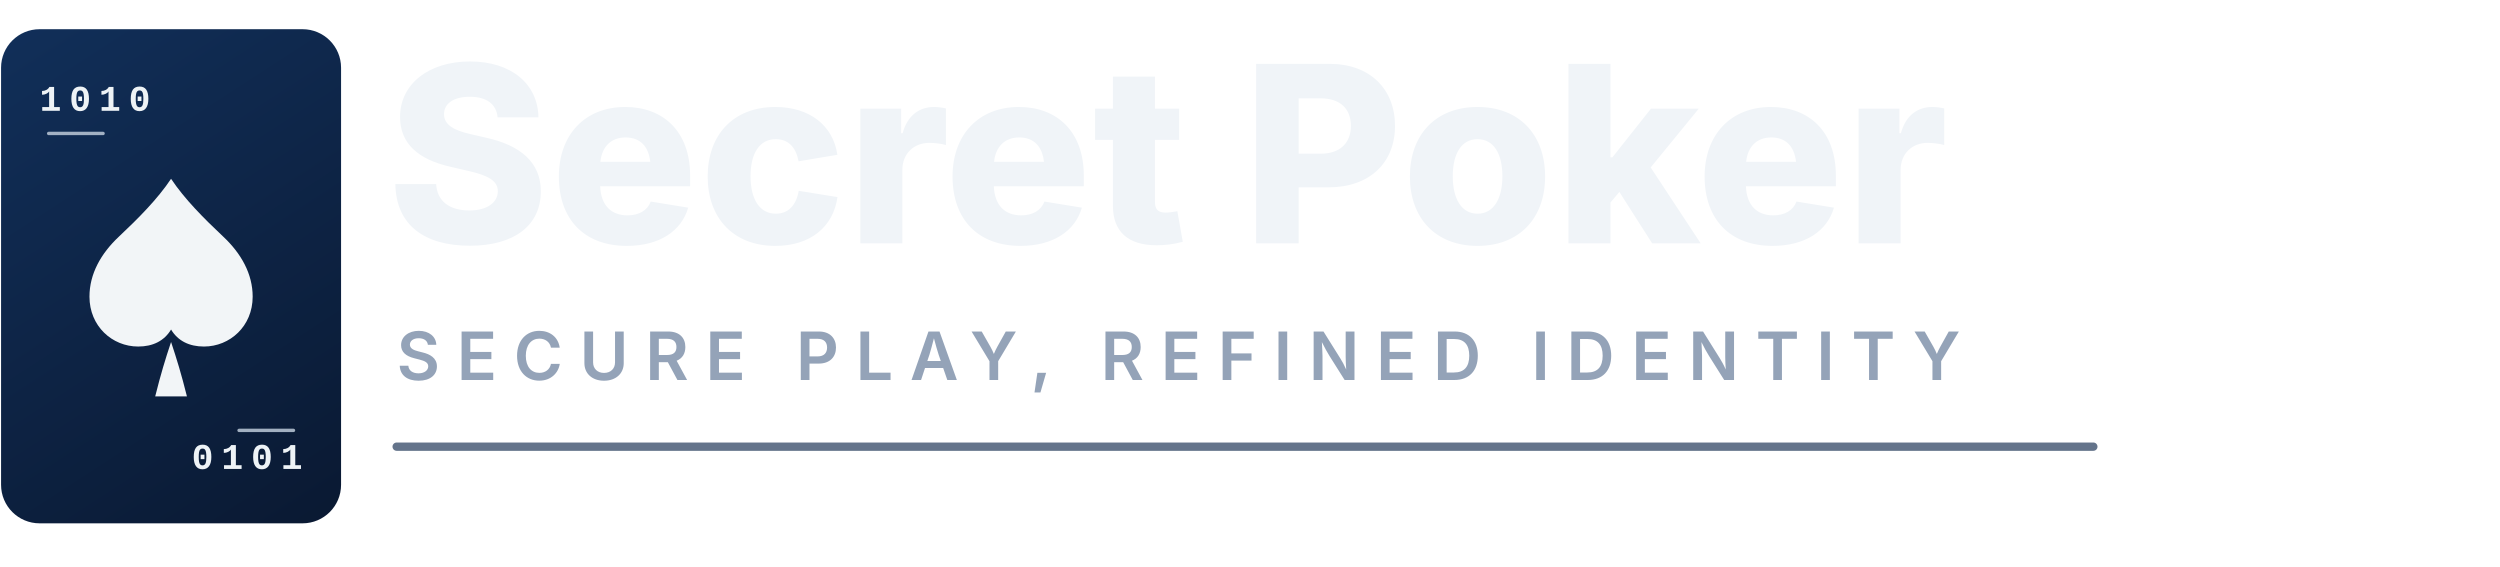
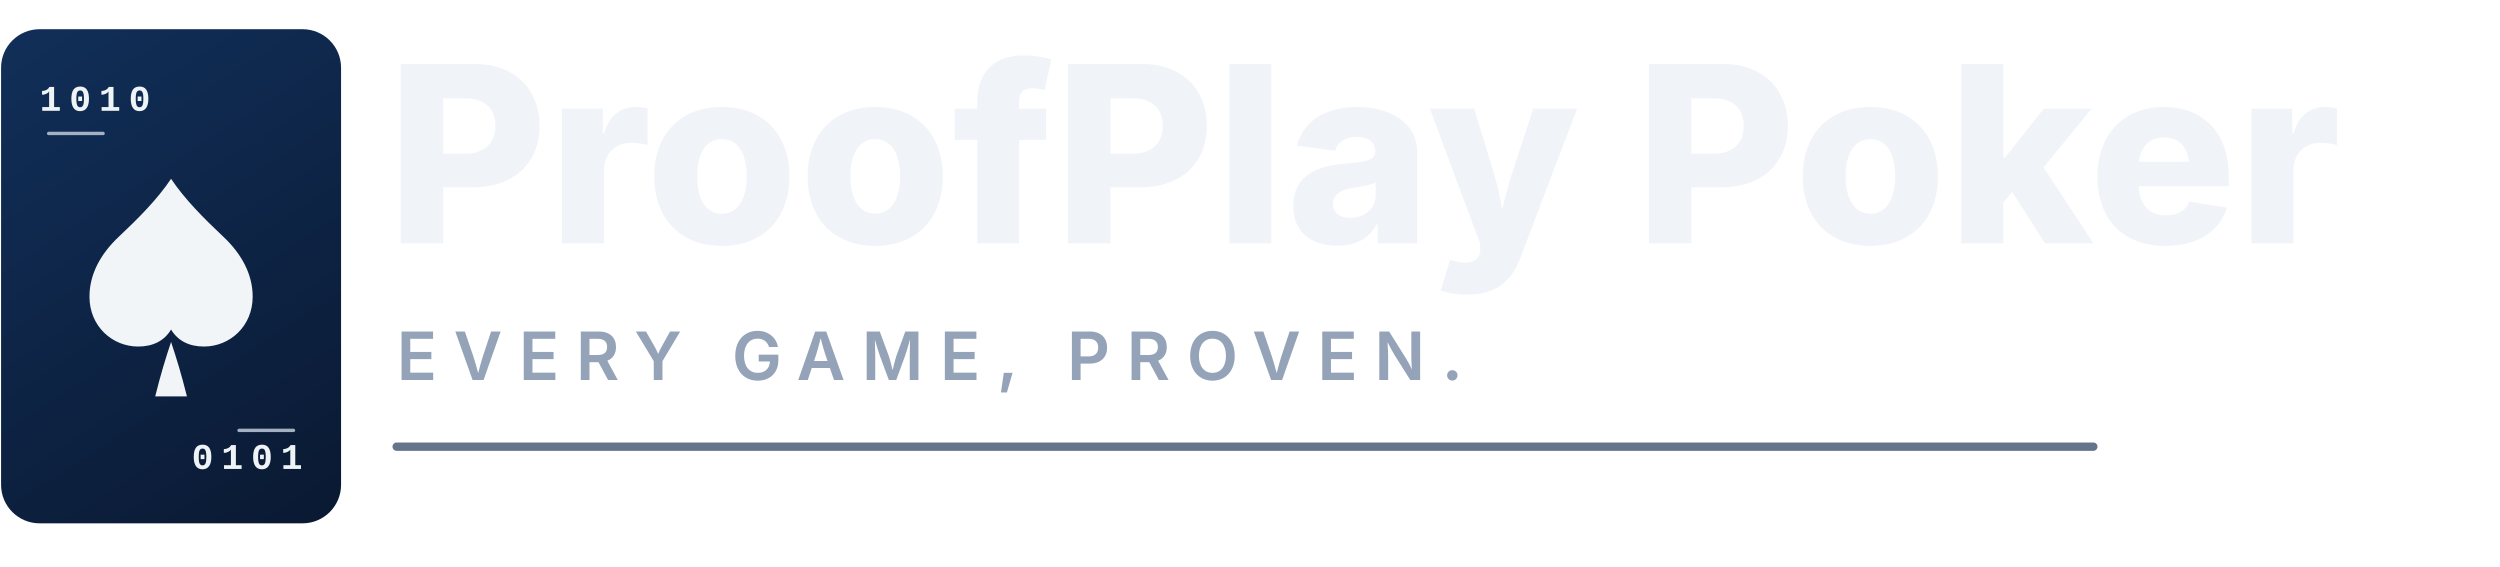
<svg xmlns="http://www.w3.org/2000/svg" width="750" height="170" viewBox="60 22 750 170" fill="none">
  <defs>
    <linearGradient id="cardFillLight" x1="156" y1="112" x2="440" y2="550" gradientUnits="userSpaceOnUse">
      <stop stop-color="#112F59" />
      <stop offset="1" stop-color="#0A1932" />
    </linearGradient>
  </defs>
  <g transform="translate(10 -8) scale(0.34)">
    <rect x="148" y="114" width="300" height="436" rx="34" fill="url(#cardFillLight)" />
    <text x="182" y="186" font-size="32" font-family="'SFMono-Regular', Consolas, 'Liberation Mono', monospace" fill="#EEF3F6" font-weight="800" letter-spacing="7">1010</text>
    <text x="414" y="502" font-size="32" font-family="'SFMono-Regular', Consolas, 'Liberation Mono', monospace" fill="#EEF3F6" font-weight="800" letter-spacing="7" text-anchor="end">0101</text>
    <path d="M298 246C286 264 269 281 252 297C236 312 226 330 226 350C226 376 246 394 269 394C282 394 292 389 298 379C304 389 314 394 327 394C350 394 370 376 370 350C370 330 360 312 344 297C327 281 310 264 298 246Z" fill="#F2F5F7" />
    <path d="M298 390C293 405 289 418 284 438H312C307 418 303 405 298 390Z" fill="#F2F5F7" />
    <path d="M190 206H238" stroke="#B2C0CF" stroke-width="3" stroke-linecap="round" opacity="0.9" />
    <path d="M358 468H406" stroke="#B2C0CF" stroke-width="3" stroke-linecap="round" opacity="0.9" />
  </g>
  <g fill="#f0f4f8">
-     <text x="176" y="95" font-size="74" font-family="Inter, Arial, Helvetica, sans-serif" font-weight="800" letter-spacing="0.2">Secret Poker</text>
-     <text x="179" y="136" font-size="20" font-family="Inter, Arial, Helvetica, sans-serif" font-weight="600" letter-spacing="5" fill="#94a3b8">SECURE PLAY, REFINED IDENTITY</text>
+     <text x="176" y="95" font-size="74" font-family="Inter, Arial, Helvetica, sans-serif" font-weight="800" letter-spacing="0.2" textLength="509" lengthAdjust="spacingAndGlyphs">ProofPlay Poker</text>
+     <text x="179" y="136" font-size="20" font-family="Inter, Arial, Helvetica, sans-serif" font-weight="600" letter-spacing="5" fill="#94a3b8">EVERY GAME, PROVEN.</text>
  </g>
  <path d="M179 156H688" stroke="#64748b" stroke-width="2.5" stroke-linecap="round" />
</svg>
